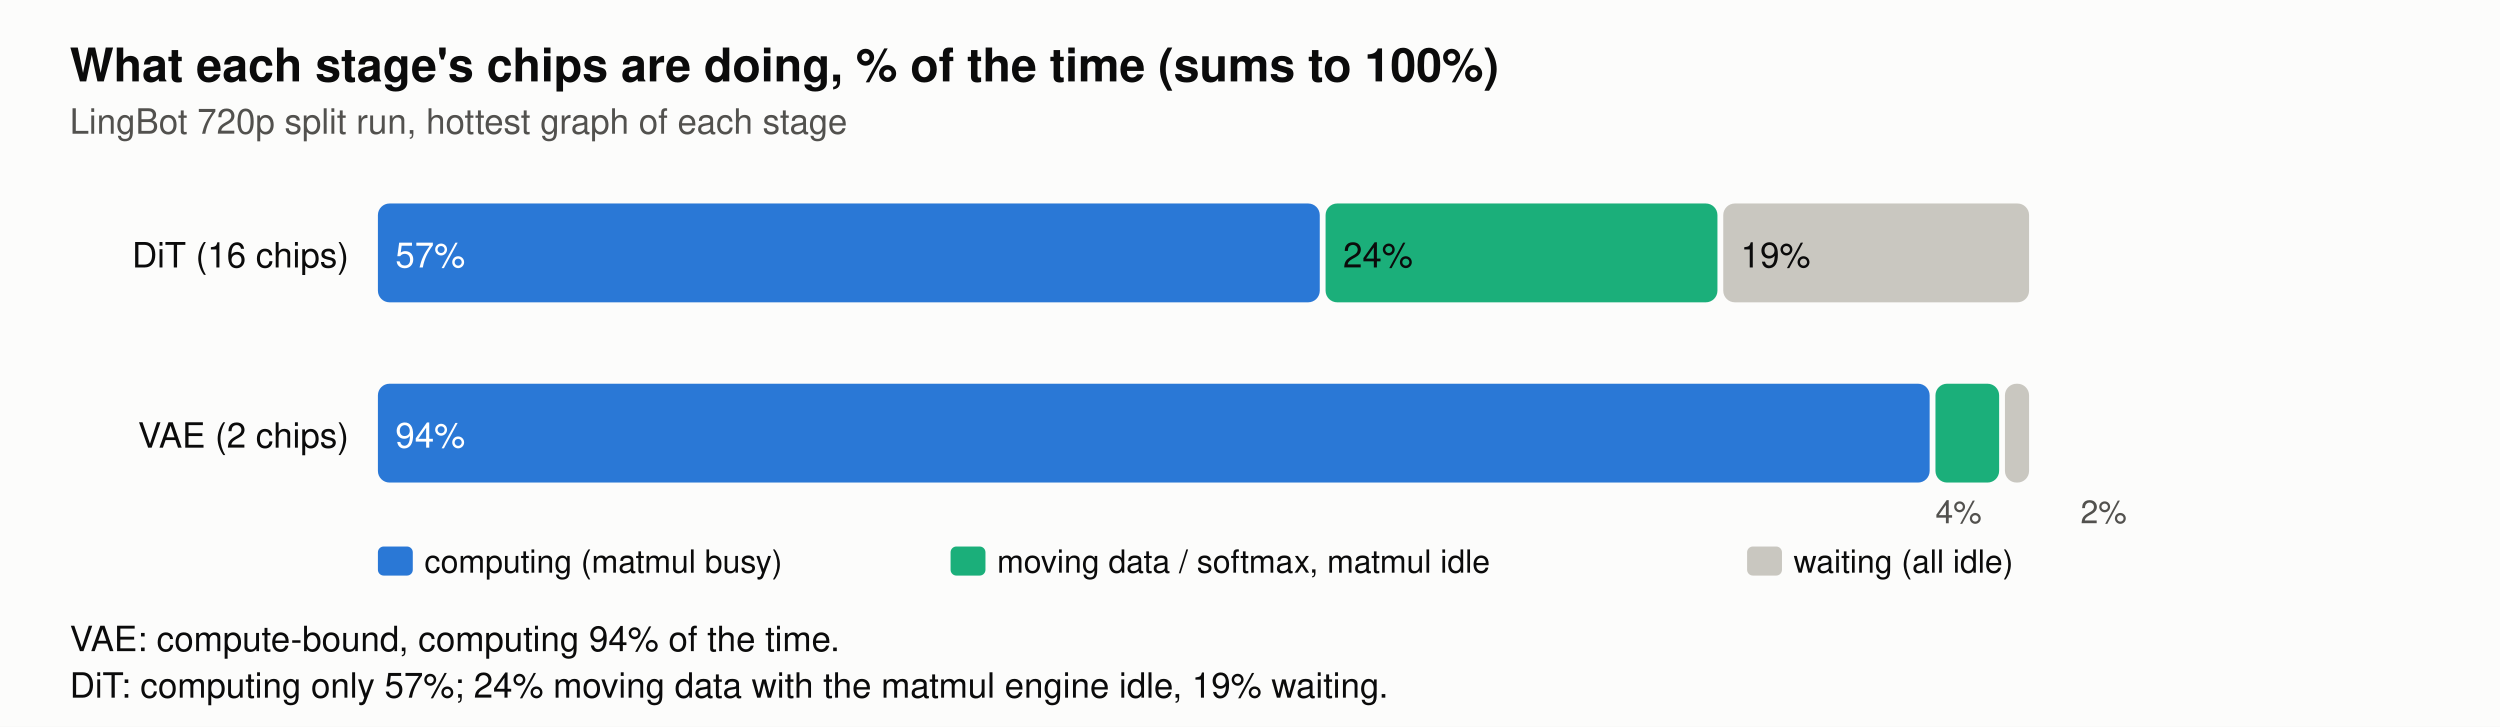
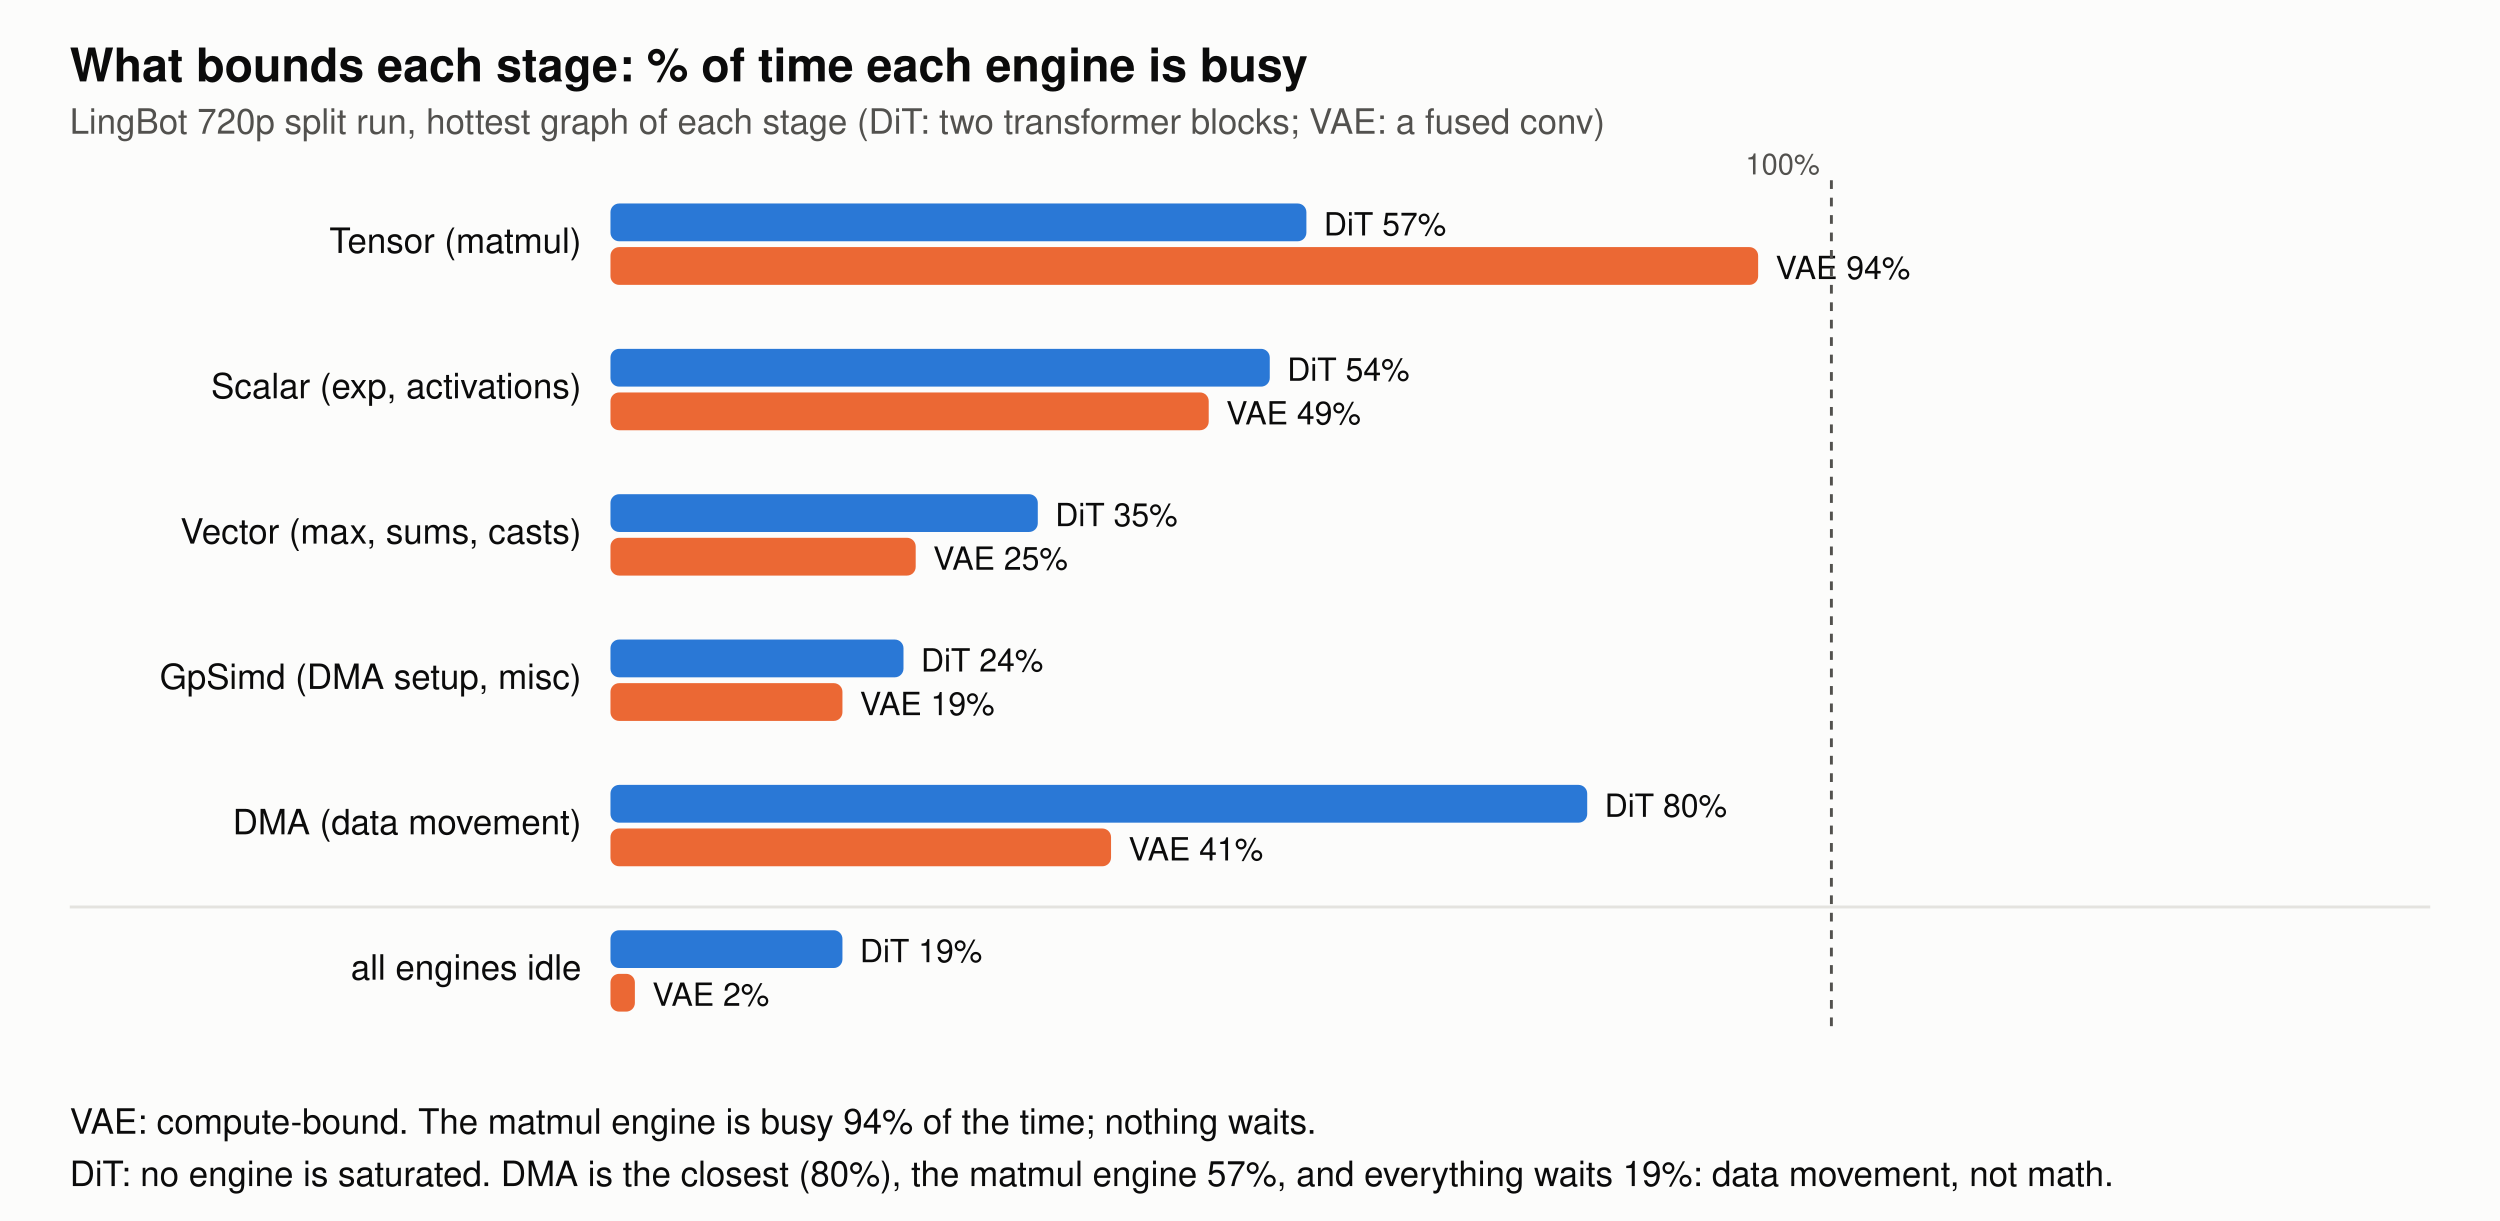
- <svg xmlns="http://www.w3.org/2000/svg" width="860" height="250" viewBox="0 0 860 250" font-family="Helvetica, Arial, sans-serif">
-   <rect width="860" height="250" fill="#fcfcfb" />
-   <text x="24" y="28" font-size="16" font-weight="600" fill="#0b0b0b">What each stage's chips are doing, % of the time (sums to 100%)</text>
-   <text x="24" y="46" font-size="12" fill="#52514e">LingBot 720p split run, hottest graph of each stage</text>
-   <text x="120" y="92" font-size="12" text-anchor="end" fill="#0b0b0b">DiT (16 chips)</text>
-   <rect x="130.0" y="70" width="324.0" height="34" rx="4" fill="#2a78d6" />
-   <text x="136.0" y="92" font-size="12" fill="#ffffff">57%</text>
-   <rect x="456.0" y="70" width="134.8" height="34" rx="4" fill="#1baf7a" />
-   <text x="462.0" y="92" font-size="12" fill="#0b0b0b">24%</text>
-   <rect x="592.8" y="70" width="105.2" height="34" rx="4" fill="#c9c7c0" />
-   <text x="598.8" y="92" font-size="12" fill="#0b0b0b">19%</text>
-   <text x="120" y="154" font-size="12" text-anchor="end" fill="#0b0b0b">VAE (2 chips)</text>
-   <rect x="130.0" y="132" width="533.8" height="34" rx="4" fill="#2a78d6" />
-   <text x="136.0" y="154" font-size="12" fill="#ffffff">94%</text>
-   <rect x="665.8" y="132" width="21.9" height="34" rx="4" fill="#1baf7a" />
-   <text x="665.8" y="180" font-size="11" fill="#52514e">4%</text>
-   <rect x="689.7" y="132" width="8.3" height="34" rx="4" fill="#c9c7c0" />
-   <text x="715.7" y="180" font-size="11" fill="#52514e">2%</text>
-   <rect x="130" y="188" width="12" height="10" rx="2" fill="#2a78d6" />
-   <text x="146" y="197" font-size="11" fill="#0b0b0b">computing (matmul busy)</text>
-   <rect x="327" y="188" width="12" height="10" rx="2" fill="#1baf7a" />
-   <text x="343" y="197" font-size="11" fill="#0b0b0b">moving data / softmax, matmul idle</text>
-   <rect x="601" y="188" width="12" height="10" rx="2" fill="#c9c7c0" />
-   <text x="617" y="197" font-size="11" fill="#0b0b0b">waiting (all idle)</text>
-   <text x="24" y="224" font-size="12" fill="#0b0b0b">VAE: compute-bound, computing 94% of the time.</text>
-   <text x="24" y="240" font-size="12" fill="#0b0b0b">DiT: computing only 57%; 24% moving data with the matmul engine idle, 19% waiting.</text>
+ <svg xmlns="http://www.w3.org/2000/svg" width="860" height="420" viewBox="0 0 860 420" font-family="Helvetica, Arial, sans-serif">
+   <rect width="860" height="420" fill="#fcfcfb" />
+   <text x="24" y="28" font-size="16" font-weight="600" fill="#0b0b0b">What bounds each stage: % of time each engine is busy</text>
+   <text x="24" y="46" font-size="12" fill="#52514e">LingBot 720p split run, hottest graph of each stage (DiT: two transformer blocks; VAE: a fused conv)</text>
+   <text x="200" y="87" font-size="12" text-anchor="end" fill="#0b0b0b">Tensor (matmul)</text>
+   <rect x="210" y="70" width="239.4" height="13" rx="3" fill="#2a78d6" />
+   <text x="455.4" y="81" font-size="11" fill="#0b0b0b">DiT 57%</text>
+   <rect x="210" y="85" width="394.8" height="13" rx="3" fill="#eb6834" />
+   <text x="610.8" y="96" font-size="11" fill="#0b0b0b">VAE 94%</text>
+   <text x="200" y="137" font-size="12" text-anchor="end" fill="#0b0b0b">Scalar (exp, activations)</text>
+   <rect x="210" y="120" width="226.8" height="13" rx="3" fill="#2a78d6" />
+   <text x="442.8" y="131" font-size="11" fill="#0b0b0b">DiT 54%</text>
+   <rect x="210" y="135" width="205.8" height="13" rx="3" fill="#eb6834" />
+   <text x="421.8" y="146" font-size="11" fill="#0b0b0b">VAE 49%</text>
+   <text x="200" y="187" font-size="12" text-anchor="end" fill="#0b0b0b">Vector (max, sums, casts)</text>
+   <rect x="210" y="170" width="147.0" height="13" rx="3" fill="#2a78d6" />
+   <text x="363.0" y="181" font-size="11" fill="#0b0b0b">DiT 35%</text>
+   <rect x="210" y="185" width="105.0" height="13" rx="3" fill="#eb6834" />
+   <text x="321.0" y="196" font-size="11" fill="#0b0b0b">VAE 25%</text>
+   <text x="200" y="237" font-size="12" text-anchor="end" fill="#0b0b0b">GpSimd (DMA setup, misc)</text>
+   <rect x="210" y="220" width="100.8" height="13" rx="3" fill="#2a78d6" />
+   <text x="316.8" y="231" font-size="11" fill="#0b0b0b">DiT 24%</text>
+   <rect x="210" y="235" width="79.8" height="13" rx="3" fill="#eb6834" />
+   <text x="295.8" y="246" font-size="11" fill="#0b0b0b">VAE 19%</text>
+   <text x="200" y="287" font-size="12" text-anchor="end" fill="#0b0b0b">DMA (data movement)</text>
+   <rect x="210" y="270" width="336.0" height="13" rx="3" fill="#2a78d6" />
+   <text x="552.0" y="281" font-size="11" fill="#0b0b0b">DiT 80%</text>
+   <rect x="210" y="285" width="172.2" height="13" rx="3" fill="#eb6834" />
+   <text x="388.2" y="296" font-size="11" fill="#0b0b0b">VAE 41%</text>
+   <line x1="24" x2="836" y1="312" y2="312" stroke="#e4e3df" />
+   <text x="200" y="337" font-size="12" text-anchor="end" fill="#0b0b0b">all engines idle</text>
+   <rect x="210" y="320" width="79.8" height="13" rx="3" fill="#2a78d6" />
+   <text x="295.8" y="331" font-size="11" fill="#0b0b0b">DiT 19%</text>
+   <rect x="210" y="335" width="8.4" height="13" rx="3" fill="#eb6834" />
+   <text x="224.4" y="346" font-size="11" fill="#0b0b0b">VAE 2%</text>
+   <line x1="630.0" x2="630.0" y1="62" y2="356" stroke="#52514e" stroke-dasharray="3 3" />
+   <text x="626.0" y="60" font-size="10" text-anchor="end" fill="#52514e">100%</text>
+   <text x="24" y="390" font-size="12" fill="#0b0b0b">VAE: compute-bound. The matmul engine is busy 94% of the time; nothing waits.</text>
+   <text x="24" y="408" font-size="12" fill="#0b0b0b">DiT: no engine is saturated. DMA is the closest (80%), the matmul engine 57%, and everything waits 19%: data movement, not math.</text>
</svg>
